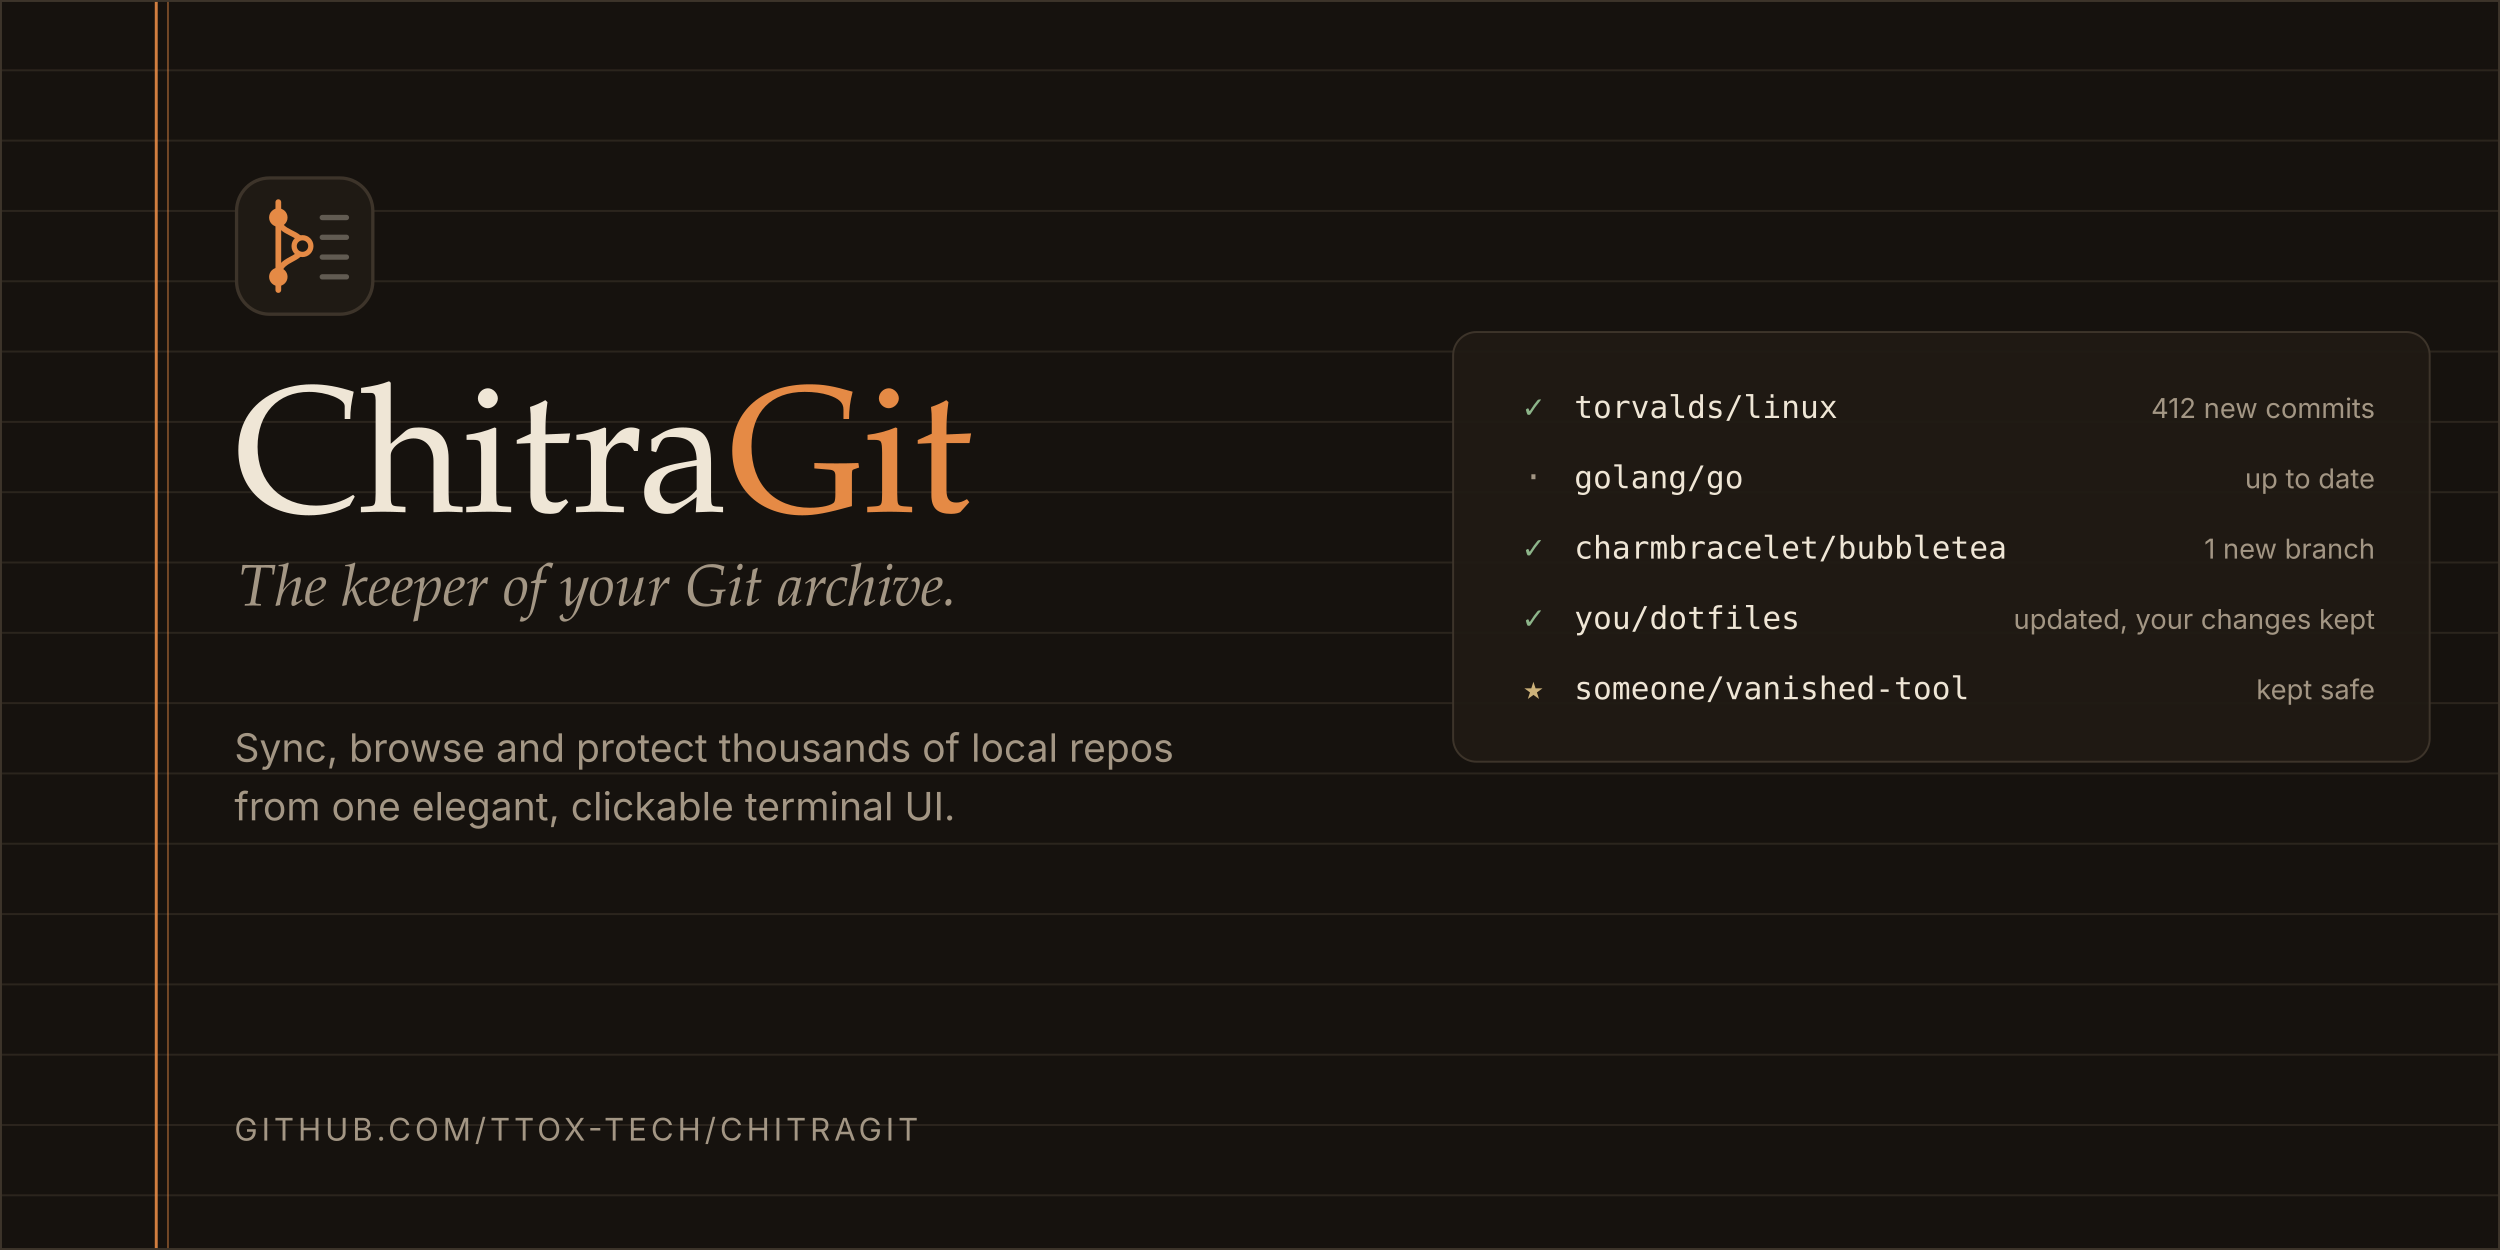
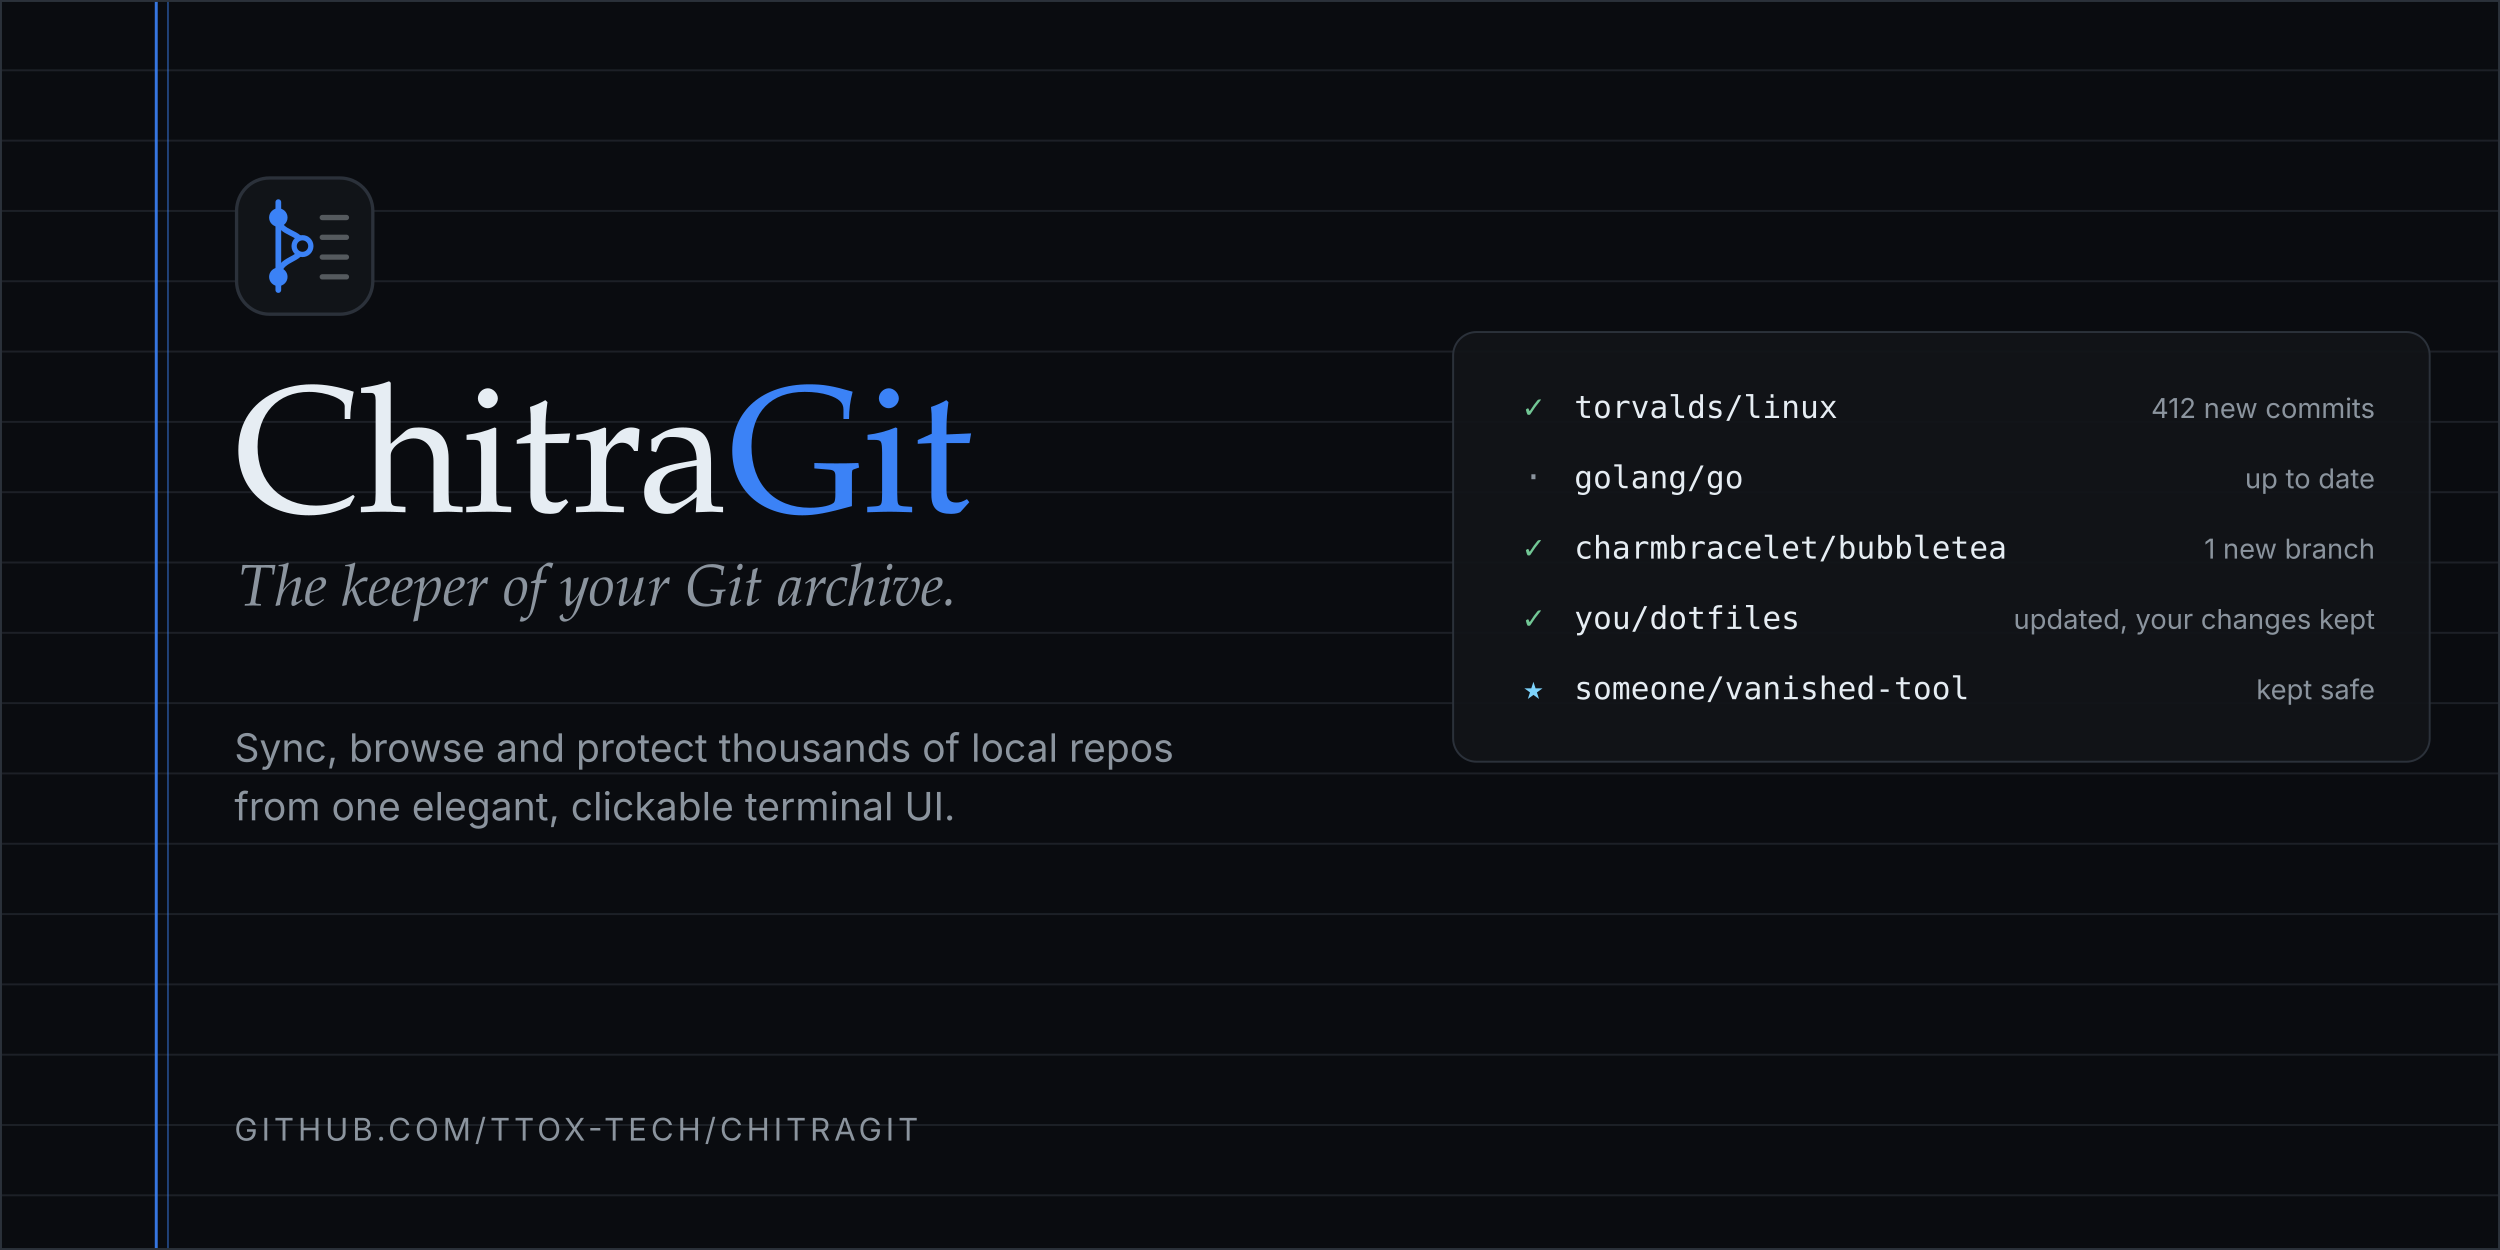
<svg xmlns="http://www.w3.org/2000/svg" viewBox="0 0 1280 640" width="1280" height="640" role="img" aria-label="ChitraGit: the keeper of your Git archive">
  <style>
- .bg{fill:#16120E} .surface{fill:#1F1A14} .raised{fill:#2A231C}
- .rule{stroke:#3D342A} .rulef{fill:#3D342A}
- .text{fill:#EFE6D6} .muted{fill:#A39684} .accent{fill:#E58A45} .accents{stroke:#E58A45}
- .brass{fill:#CDB27A} .sage{fill:#8DB58A} .amber{fill:#DDA654} .sindoor{fill:#E07A66}
+ .bg{fill:#0A0C10} .surface{fill:#111418} .raised{fill:#1A1F26}
+ .rule{stroke:#2B313A} .rulef{fill:#2B313A}
+ .text{fill:#E6EDF3} .muted{fill:#8B949E} .accent{fill:#3B82F6} .accents{stroke:#3B82F6}
+ .sky{fill:#7DD3FC} .sage{fill:#72C795} .amber{fill:#E3B341} .sindoor{fill:#F47067}
.serif{font-family:'Iowan Old Style','Palatino Linotype',Palatino,'Book Antiqua',Georgia,serif} .sans{font-family:-apple-system,BlinkMacSystemFont,'Segoe UI',Inter,'Helvetica Neue',Arial,sans-serif} .mono{font-family:ui-monospace,SFMono-Regular,'SF Mono',Menlo,Consolas,'DejaVu Sans Mono','Liberation Mono',monospace}

</style>
  <defs>
    <clipPath id="r">
      <rect width="1280" height="640" rx="0" />
    </clipPath>
  </defs>
  <g clip-path="url(#r)">
    <rect width="1280" height="640" class="bg" />
    <line x1="0" y1="36" x2="1280" y2="36" class="rule" stroke-width="1" opacity=".55" />
    <line x1="0" y1="72" x2="1280" y2="72" class="rule" stroke-width="1" opacity=".55" />
    <line x1="0" y1="108" x2="1280" y2="108" class="rule" stroke-width="1" opacity=".55" />
    <line x1="0" y1="144" x2="1280" y2="144" class="rule" stroke-width="1" opacity=".55" />
    <line x1="0" y1="180" x2="1280" y2="180" class="rule" stroke-width="1" opacity=".55" />
    <line x1="0" y1="216" x2="1280" y2="216" class="rule" stroke-width="1" opacity=".55" />
    <line x1="0" y1="252" x2="1280" y2="252" class="rule" stroke-width="1" opacity=".55" />
    <line x1="0" y1="288" x2="1280" y2="288" class="rule" stroke-width="1" opacity=".55" />
    <line x1="0" y1="324" x2="1280" y2="324" class="rule" stroke-width="1" opacity=".55" />
    <line x1="0" y1="360" x2="1280" y2="360" class="rule" stroke-width="1" opacity=".55" />
    <line x1="0" y1="396" x2="1280" y2="396" class="rule" stroke-width="1" opacity=".55" />
    <line x1="0" y1="432" x2="1280" y2="432" class="rule" stroke-width="1" opacity=".55" />
    <line x1="0" y1="468" x2="1280" y2="468" class="rule" stroke-width="1" opacity=".55" />
    <line x1="0" y1="504" x2="1280" y2="504" class="rule" stroke-width="1" opacity=".55" />
    <line x1="0" y1="540" x2="1280" y2="540" class="rule" stroke-width="1" opacity=".55" />
    <line x1="0" y1="576" x2="1280" y2="576" class="rule" stroke-width="1" opacity=".55" />
    <line x1="0" y1="612" x2="1280" y2="612" class="rule" stroke-width="1" opacity=".55" />
    <line x1="80" y1="0" x2="80" y2="640" class="accents" stroke-width="1.5" opacity=".9" />
    <line x1="86" y1="0" x2="86" y2="640" class="accents" stroke-width="1" opacity=".45" />
    <rect x="744" y="170" width="500" height="220" rx="12" class="surface" opacity=".92" />
    <rect x="744" y="170" width="500" height="220" rx="12" fill="none" class="rule" stroke-width="1" />
    <text x="780" y="214" class="mono sage" font-size="17">✓</text>
    <text x="806" y="214" class="mono text" font-size="16">torvalds/linux</text>
    <text x="780" y="250" class="mono muted" font-size="17">·</text>
    <text x="806" y="250" class="mono text" font-size="16">golang/go</text>
    <text x="780" y="286" class="mono sage" font-size="17">✓</text>
    <text x="806" y="286" class="mono text" font-size="16">charmbracelet/bubbletea</text>
    <text x="780" y="322" class="mono sage" font-size="17">✓</text>
    <text x="806" y="322" class="mono text" font-size="16">you/dotfiles</text>
-     <text x="780" y="358" class="mono brass" font-size="17">★</text>
+     <text x="780" y="358" class="mono sky" font-size="17">★</text>
    <text x="806" y="358" class="mono text" font-size="16">someone/vanished-tool</text>
    <text x="1216" y="214" text-anchor="end" class="sans muted" font-size="14">412 new commits</text>
    <text x="1216" y="250" text-anchor="end" class="sans muted" font-size="14">up to date</text>
    <text x="1216" y="286" text-anchor="end" class="sans muted" font-size="14">1 new branch</text>
    <text x="1216" y="322" text-anchor="end" class="sans muted" font-size="14">updated, your changes kept</text>
    <text x="1216" y="358" text-anchor="end" class="sans muted" font-size="14">kept safe</text>
  </g>
  <g transform="translate(120 90) scale(1.125)">
-     <rect x="1" y="1" width="62" height="62" rx="15" fill="#1F1A14" stroke="#3D342A" stroke-width="1.5" />
-     <g stroke="#EFE6D6" stroke-opacity=".32" stroke-width="2.4" stroke-linecap="round">
+     <rect x="1" y="1" width="62" height="62" rx="15" fill="#111418" stroke="#2B313A" stroke-width="1.5" />
+     <g stroke="#E6EDF3" stroke-opacity=".32" stroke-width="2.4" stroke-linecap="round">
      <line x1="40" y1="19" x2="51" y2="19" />
      <line x1="40" y1="28" x2="51" y2="28" />
      <line x1="40" y1="37" x2="51" y2="37" />
      <line x1="40" y1="46" x2="51" y2="46" />
    </g>
-     <g fill="none" stroke="#E58A45" stroke-width="2.6" stroke-linecap="round">
+     <g fill="none" stroke="#3B82F6" stroke-width="2.6" stroke-linecap="round">
      <line x1="20" y1="12" x2="20" y2="52" />
      <path d="M20 19 C20 27 31 25 31 32 C31 39 20 37 20 46" />
    </g>
-     <circle cx="20" cy="19" r="4.2" fill="#E58A45" />
-     <circle cx="31" cy="32" r="3.8" fill="#1F1A14" stroke="#E58A45" stroke-width="2.4" />
-     <circle cx="20" cy="46" r="4.2" fill="#E58A45" />
+     <circle cx="20" cy="19" r="4.2" fill="#3B82F6" />
+     <circle cx="31" cy="32" r="3.8" fill="#111418" stroke="#3B82F6" stroke-width="2.4" />
+     <circle cx="20" cy="46" r="4.2" fill="#3B82F6" />
  </g>
  <text x="120" y="262" class="serif text" font-size="92" letter-spacing="-1">Chitra<tspan class="accent">Git</tspan>
  </text>
  <text x="122" y="310" class="serif muted" font-size="30" font-style="italic">The keeper of your Git archive.</text>
  <g class="sans" font-size="20">
    <text x="120" y="390" class="muted">Sync, browse and protect thousands of local repos</text>
    <text x="120" y="420" class="muted">from one elegant, clickable terminal UI.</text>
  </g>
  <text x="120" y="584" class="sans muted" font-size="16" letter-spacing="2">GITHUB.COM/TTOX-TECH/CHITRAGIT</text>
  <rect x=".5" y=".5" width="1279" height="639" rx="0" fill="none" class="rule" stroke-width="1" />
</svg>
